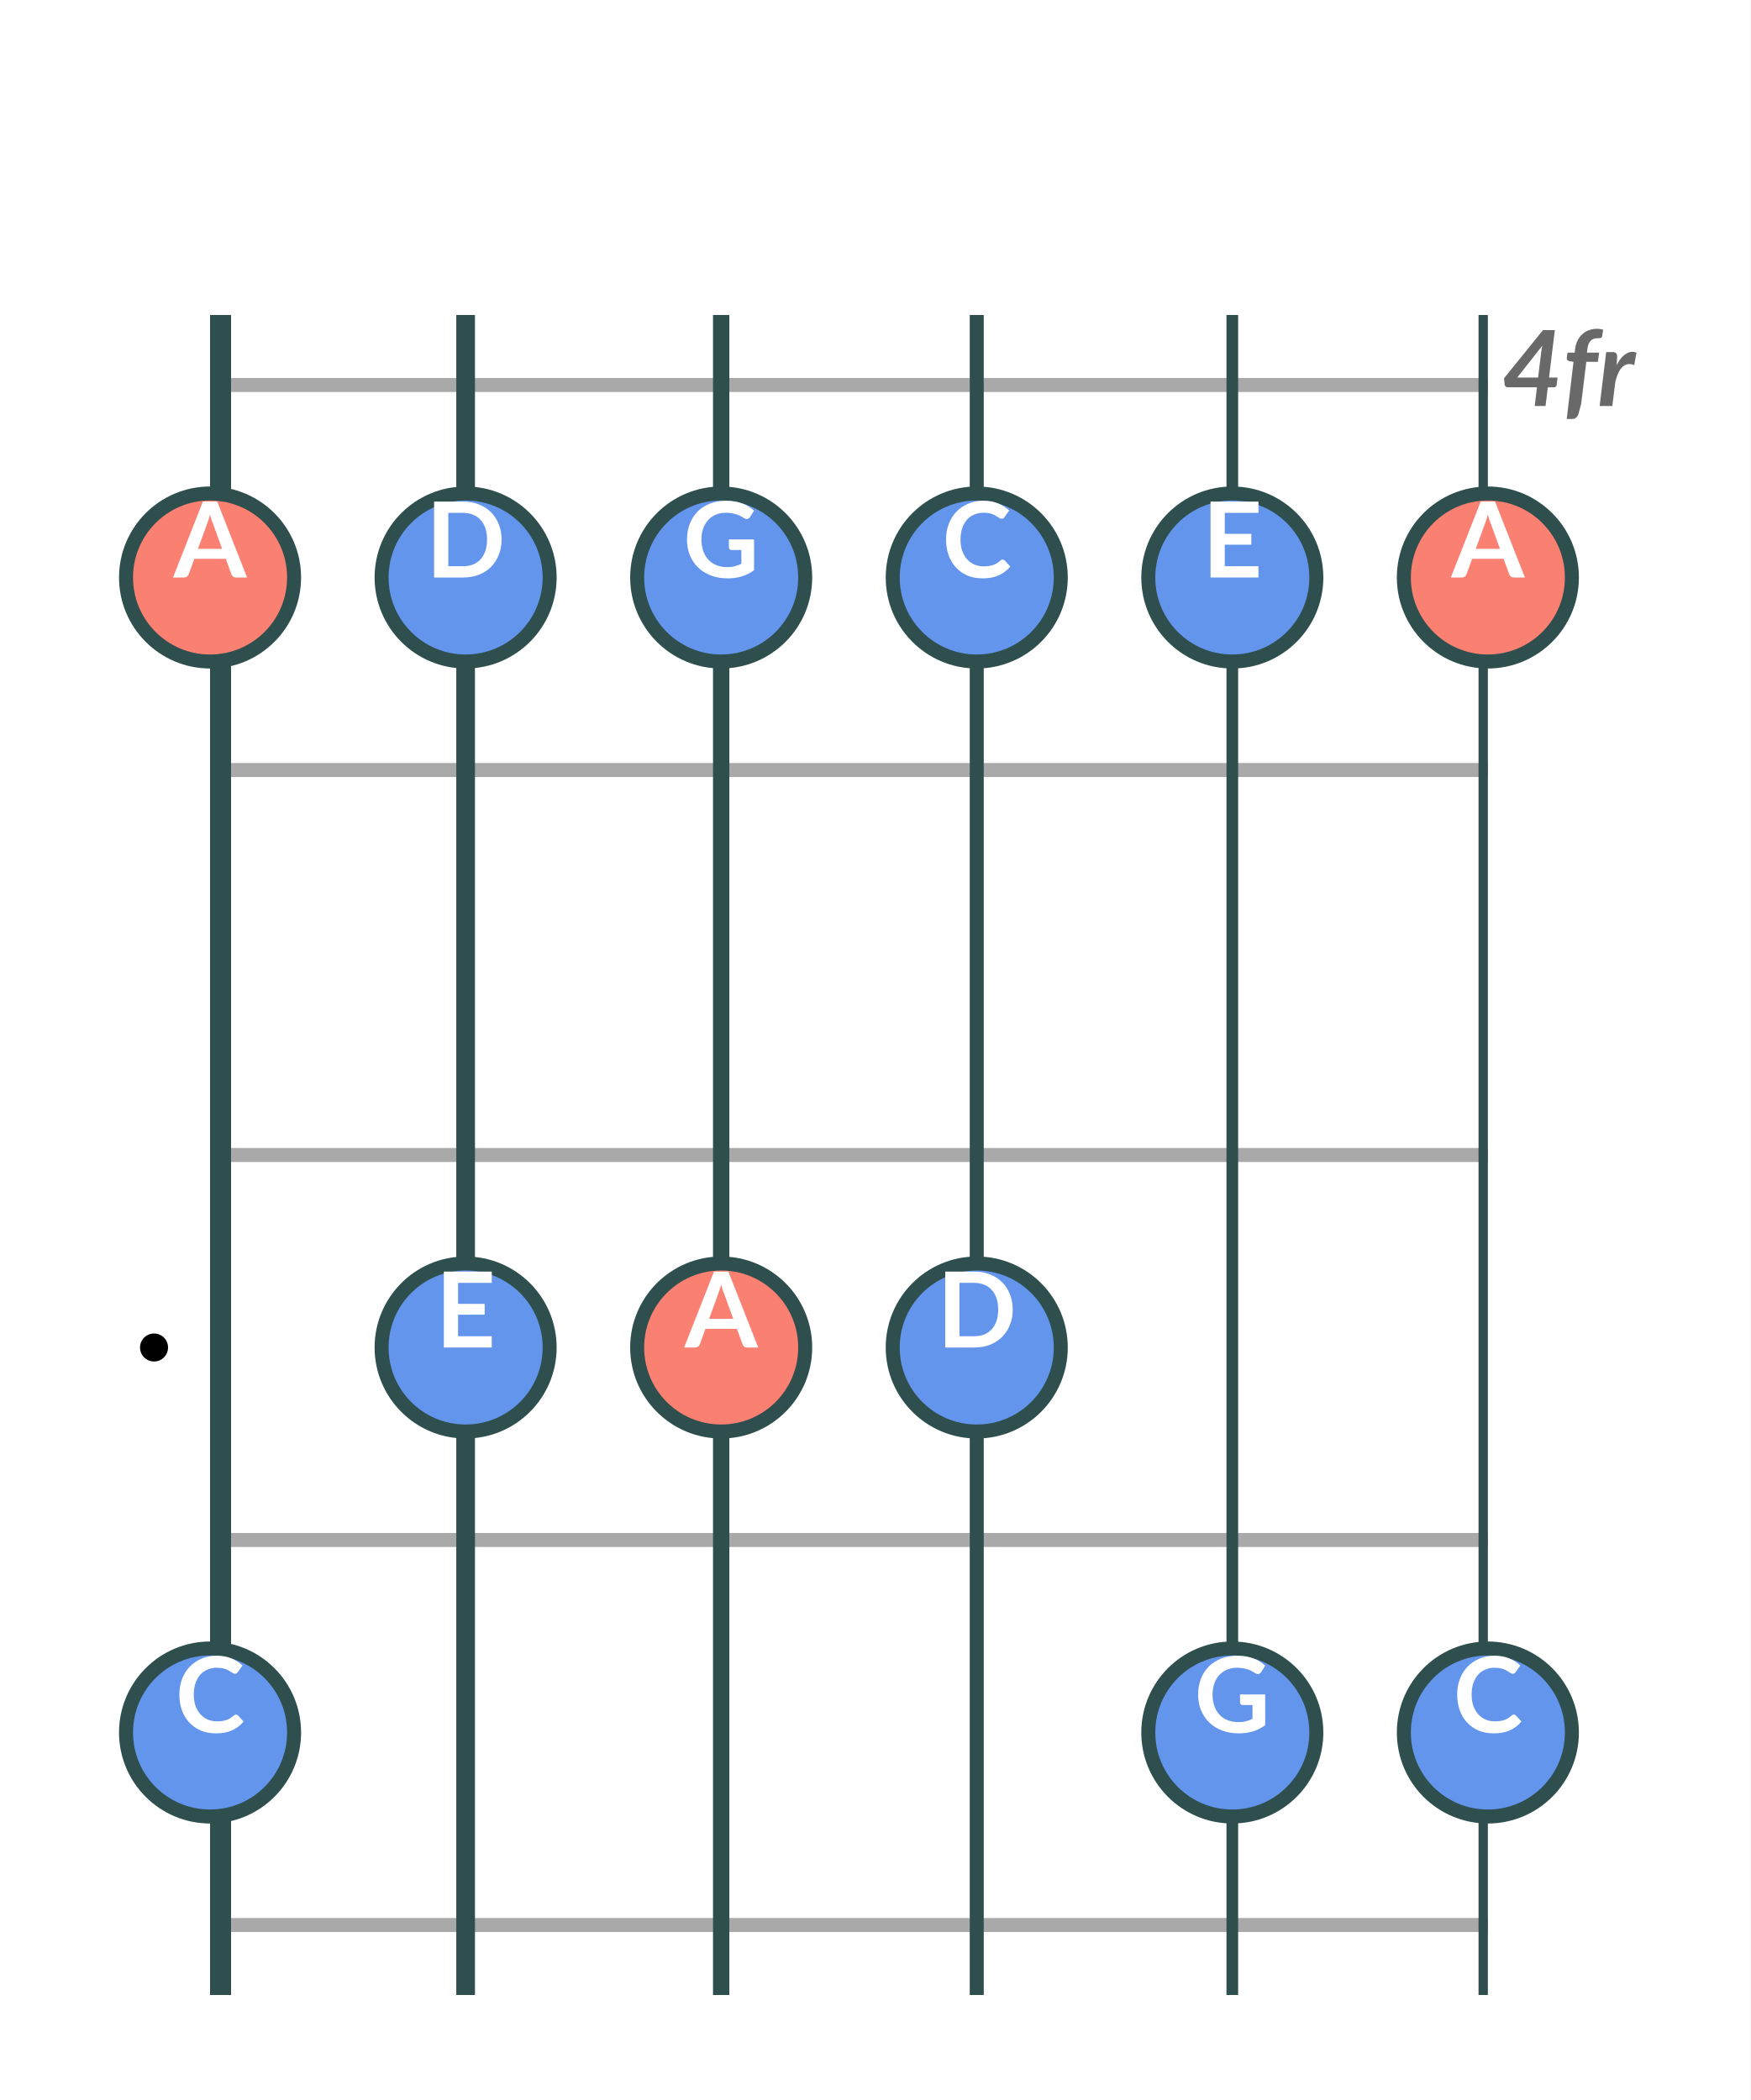
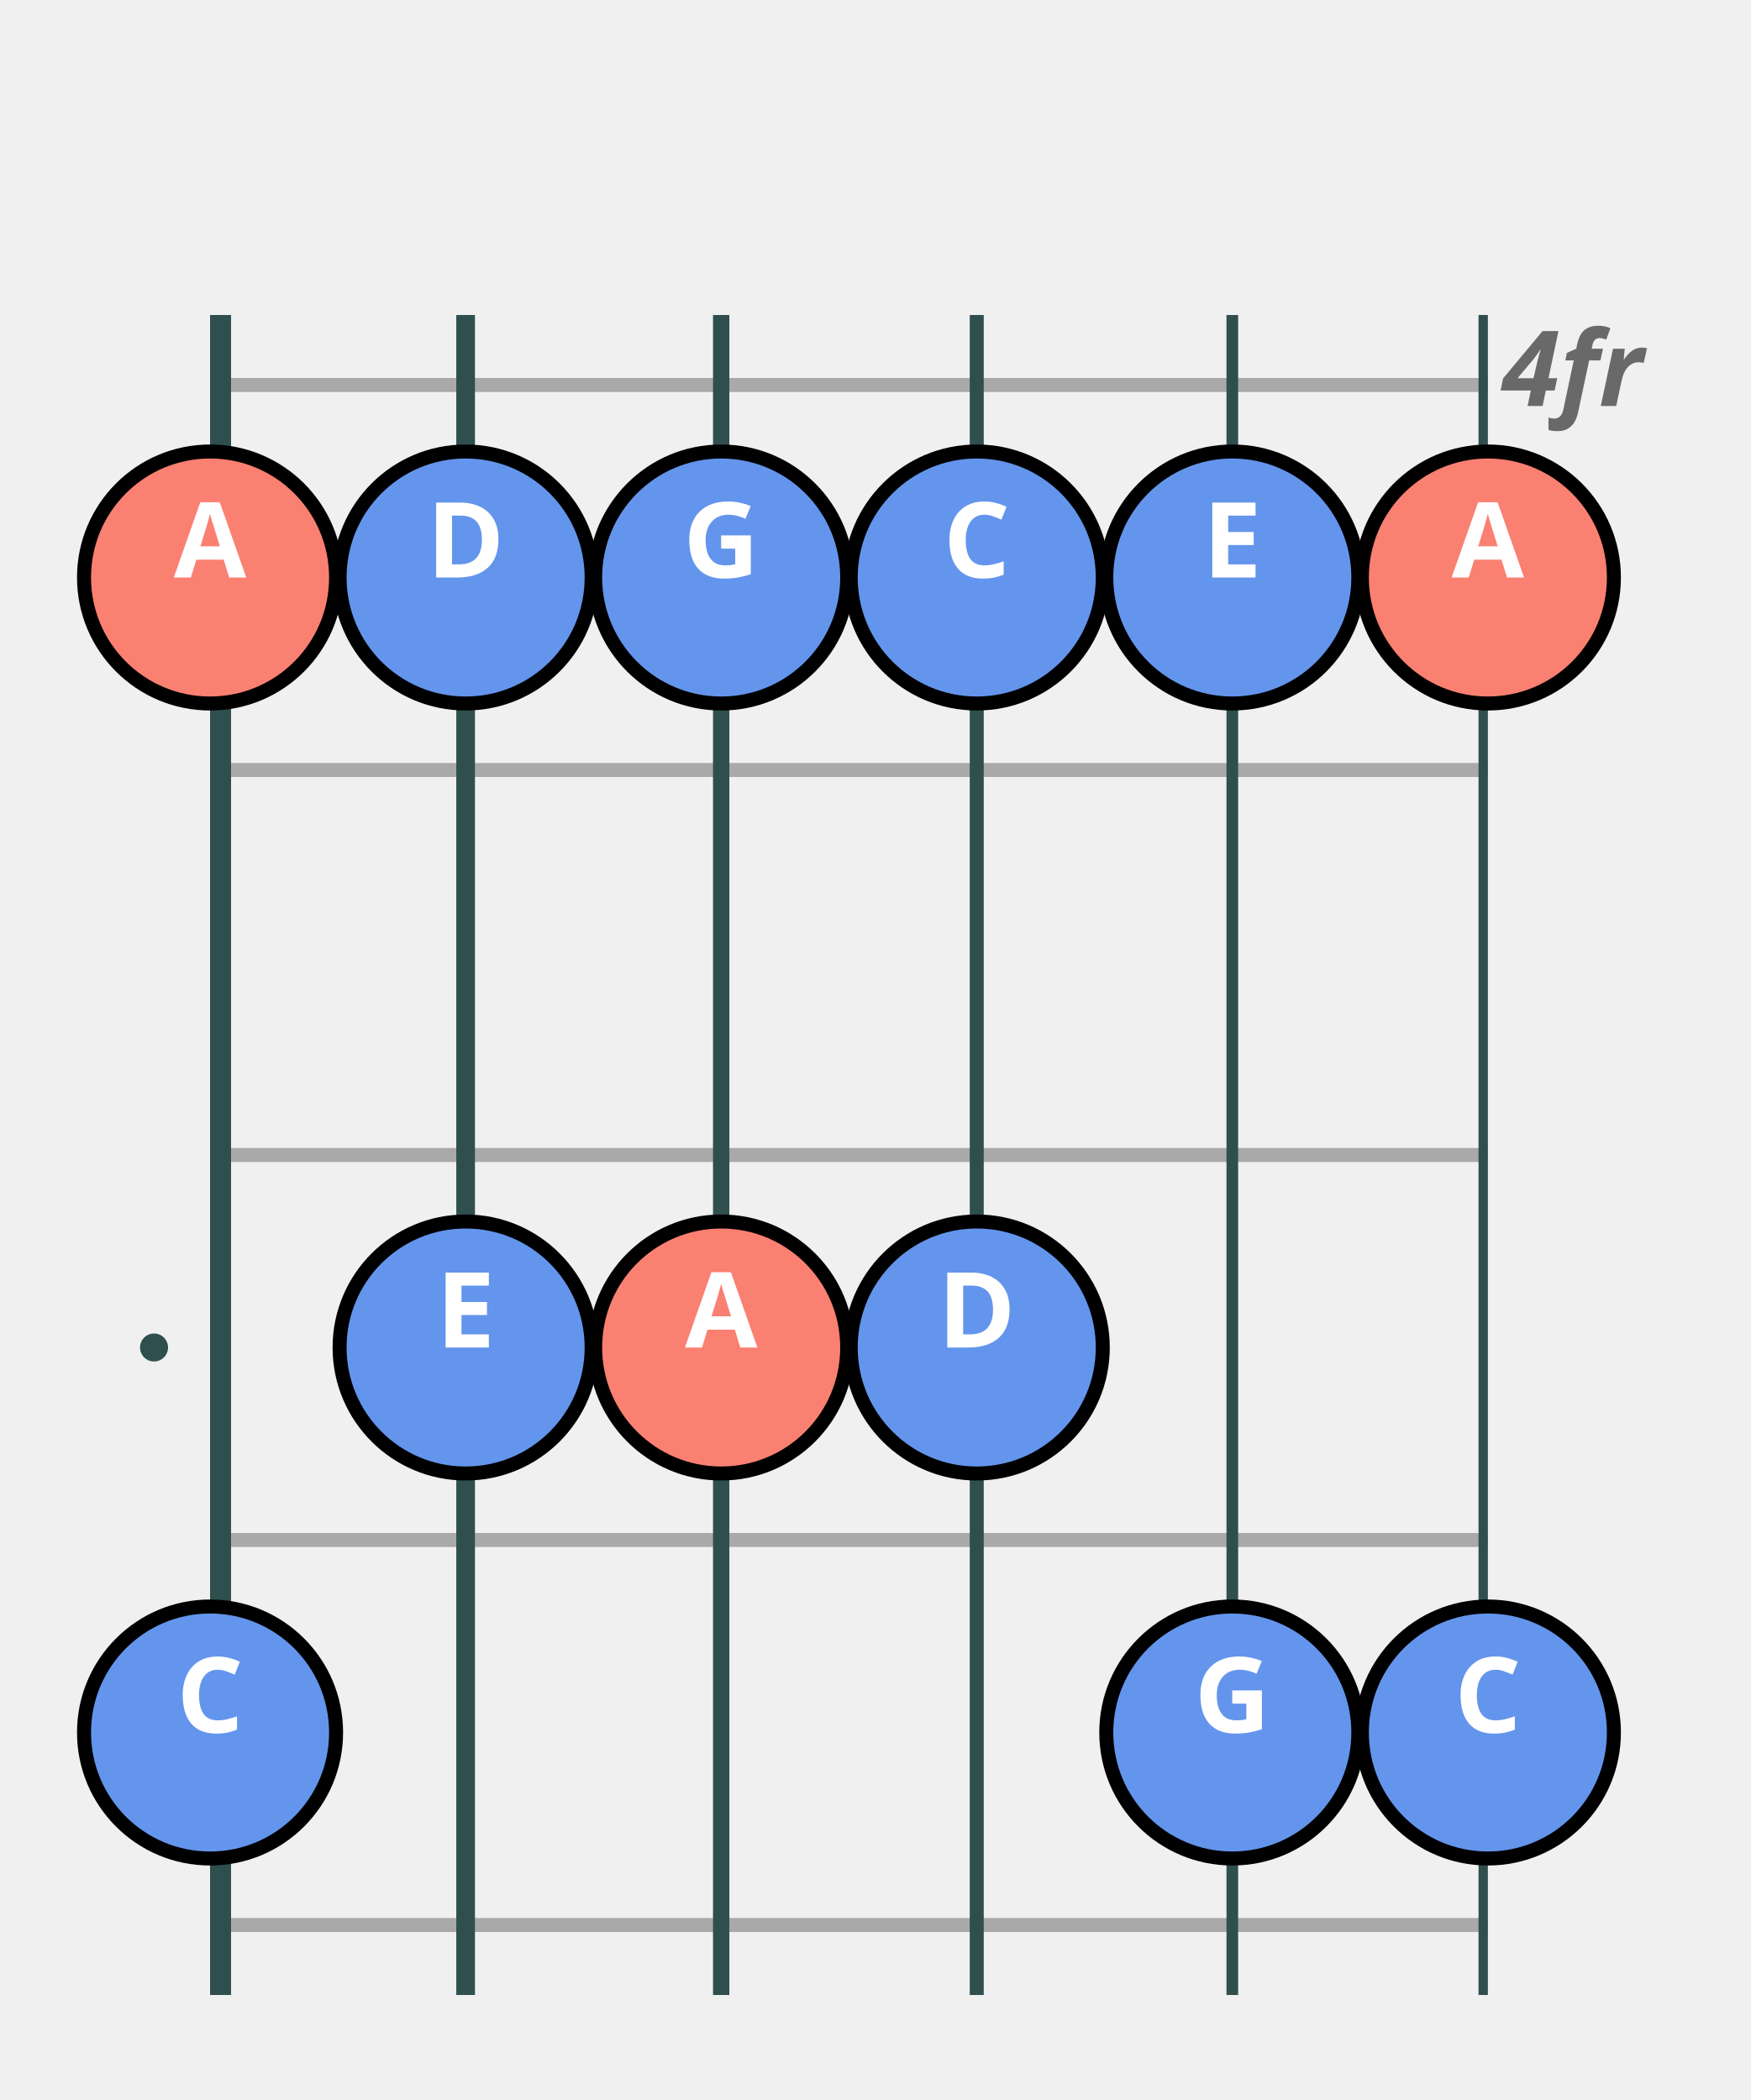
<svg xmlns="http://www.w3.org/2000/svg" baseProfile="full" height="300" version="1.1" width="250">
  <defs />
-   <rect fill="white" height="300" width="250" x="0" y="0" />
  <line stroke="darkgray" stroke-width="2" x1="30" x2="212.5" y1="55.0" y2="55.0" />
  <line stroke="darkgray" stroke-width="2" x1="30" x2="212.5" y1="110.0" y2="110.0" />
  <line stroke="darkgray" stroke-width="2" x1="30" x2="212.5" y1="165.0" y2="165.0" />
  <line stroke="darkgray" stroke-width="2" x1="30" x2="212.5" y1="220.0" y2="220.0" />
  <line stroke="darkgray" stroke-width="2" x1="30" x2="212.5" y1="275.0" y2="275.0" />
-   <circle cx="22" cy="82.5" fill="black" r="2" />
-   <circle cx="22" cy="192.5" fill="black" r="2" />
-   <text fill="dimgray" font-family="Lato" font-size="15" font-style="italic" font-weight="bold" text-anchor="start" x="214.5" y="58.0">4fr</text>
+   <circle cx="22" cy="82.5" fill="darkslategray" r="2" />
+   <circle cx="22" cy="192.5" fill="darkslategray" r="2" />
+   <text fill="dimgray" font-family="Verdana" font-size="15" font-style="italic" font-weight="bold" text-anchor="start" x="214.5" y="58.0">4fr</text>
  <line stroke="darkslategray" stroke-width="3.0" x1="31.5" x2="31.5" y1="45.0" y2="285.0" />
  <line stroke="darkslategray" stroke-width="2.667" x1="66.5" x2="66.5" y1="45.0" y2="285.0" />
  <line stroke="darkslategray" stroke-width="2.333" x1="103.0" x2="103.0" y1="45.0" y2="285.0" />
  <line stroke="darkslategray" stroke-width="2.0" x1="139.5" x2="139.5" y1="45.0" y2="285.0" />
  <line stroke="darkslategray" stroke-width="1.667" x1="176.0" x2="176.0" y1="45.0" y2="285.0" />
  <line stroke="darkslategray" stroke-width="1.333" x1="211.833" x2="211.833" y1="45.0" y2="285.0" />
-   <circle cx="30.0" cy="82.5" fill="salmon" r="12" stroke="darkslategray" stroke-width="2" />
-   <text alignment-baseline="central" fill="white" font-family="Lato" font-size="15" font-weight="bold" text-anchor="middle" x="30.0" y="82.5">A</text>
-   <circle cx="66.5" cy="82.5" fill="cornflowerblue" r="12" stroke="darkslategray" stroke-width="2" />
-   <text alignment-baseline="central" fill="white" font-family="Lato" font-size="15" font-weight="bold" text-anchor="middle" x="66.5" y="82.5">D</text>
-   <circle cx="103.0" cy="82.5" fill="cornflowerblue" r="12" stroke="darkslategray" stroke-width="2" />
-   <text alignment-baseline="central" fill="white" font-family="Lato" font-size="15" font-weight="bold" text-anchor="middle" x="103.0" y="82.5">G</text>
-   <circle cx="139.5" cy="82.5" fill="cornflowerblue" r="12" stroke="darkslategray" stroke-width="2" />
-   <text alignment-baseline="central" fill="white" font-family="Lato" font-size="15" font-weight="bold" text-anchor="middle" x="139.5" y="82.5">C</text>
-   <circle cx="176.0" cy="82.5" fill="cornflowerblue" r="12" stroke="darkslategray" stroke-width="2" />
-   <text alignment-baseline="central" fill="white" font-family="Lato" font-size="15" font-weight="bold" text-anchor="middle" x="176.0" y="82.5">E</text>
-   <circle cx="212.5" cy="82.5" fill="salmon" r="12" stroke="darkslategray" stroke-width="2" />
-   <text alignment-baseline="central" fill="white" font-family="Lato" font-size="15" font-weight="bold" text-anchor="middle" x="212.5" y="82.5">A</text>
-   <circle cx="30.0" cy="247.5" fill="cornflowerblue" r="12" stroke="darkslategray" stroke-width="2" />
-   <text alignment-baseline="central" fill="white" font-family="Lato" font-size="15" font-weight="bold" text-anchor="middle" x="30.0" y="247.5">C</text>
-   <circle cx="66.5" cy="192.5" fill="cornflowerblue" r="12" stroke="darkslategray" stroke-width="2" />
-   <text alignment-baseline="central" fill="white" font-family="Lato" font-size="15" font-weight="bold" text-anchor="middle" x="66.5" y="192.5">E</text>
-   <circle cx="103.0" cy="192.5" fill="salmon" r="12" stroke="darkslategray" stroke-width="2" />
-   <text alignment-baseline="central" fill="white" font-family="Lato" font-size="15" font-weight="bold" text-anchor="middle" x="103.0" y="192.5">A</text>
-   <circle cx="139.5" cy="192.5" fill="cornflowerblue" r="12" stroke="darkslategray" stroke-width="2" />
-   <text alignment-baseline="central" fill="white" font-family="Lato" font-size="15" font-weight="bold" text-anchor="middle" x="139.5" y="192.5">D</text>
-   <circle cx="176.0" cy="247.5" fill="cornflowerblue" r="12" stroke="darkslategray" stroke-width="2" />
-   <text alignment-baseline="central" fill="white" font-family="Lato" font-size="15" font-weight="bold" text-anchor="middle" x="176.0" y="247.5">G</text>
-   <circle cx="212.5" cy="247.5" fill="cornflowerblue" r="12" stroke="darkslategray" stroke-width="2" />
-   <text alignment-baseline="central" fill="white" font-family="Lato" font-size="15" font-weight="bold" text-anchor="middle" x="212.5" y="247.5">C</text>
+   <circle cx="30.0" cy="82.5" fill="salmon" r="18" stroke="black" stroke-width="2" />
+   <text alignment-baseline="central" fill="white" font-family="Verdana" font-size="15" font-weight="bold" text-anchor="middle" x="30.0" y="82.5">A</text>
+   <circle cx="66.5" cy="82.5" fill="cornflowerblue" r="18" stroke="black" stroke-width="2" />
+   <text alignment-baseline="central" fill="white" font-family="Verdana" font-size="15" font-weight="bold" text-anchor="middle" x="66.5" y="82.5">D</text>
+   <circle cx="103.0" cy="82.5" fill="cornflowerblue" r="18" stroke="black" stroke-width="2" />
+   <text alignment-baseline="central" fill="white" font-family="Verdana" font-size="15" font-weight="bold" text-anchor="middle" x="103.0" y="82.5">G</text>
+   <circle cx="139.5" cy="82.5" fill="cornflowerblue" r="18" stroke="black" stroke-width="2" />
+   <text alignment-baseline="central" fill="white" font-family="Verdana" font-size="15" font-weight="bold" text-anchor="middle" x="139.5" y="82.5">C</text>
+   <circle cx="176.0" cy="82.5" fill="cornflowerblue" r="18" stroke="black" stroke-width="2" />
+   <text alignment-baseline="central" fill="white" font-family="Verdana" font-size="15" font-weight="bold" text-anchor="middle" x="176.0" y="82.5">E</text>
+   <circle cx="212.5" cy="82.5" fill="salmon" r="18" stroke="black" stroke-width="2" />
+   <text alignment-baseline="central" fill="white" font-family="Verdana" font-size="15" font-weight="bold" text-anchor="middle" x="212.5" y="82.5">A</text>
+   <circle cx="30.0" cy="247.5" fill="cornflowerblue" r="18" stroke="black" stroke-width="2" />
+   <text alignment-baseline="central" fill="white" font-family="Verdana" font-size="15" font-weight="bold" text-anchor="middle" x="30.0" y="247.5">C</text>
+   <circle cx="66.5" cy="192.5" fill="cornflowerblue" r="18" stroke="black" stroke-width="2" />
+   <text alignment-baseline="central" fill="white" font-family="Verdana" font-size="15" font-weight="bold" text-anchor="middle" x="66.5" y="192.5">E</text>
+   <circle cx="103.0" cy="192.5" fill="salmon" r="18" stroke="black" stroke-width="2" />
+   <text alignment-baseline="central" fill="white" font-family="Verdana" font-size="15" font-weight="bold" text-anchor="middle" x="103.0" y="192.5">A</text>
+   <circle cx="139.5" cy="192.5" fill="cornflowerblue" r="18" stroke="black" stroke-width="2" />
+   <text alignment-baseline="central" fill="white" font-family="Verdana" font-size="15" font-weight="bold" text-anchor="middle" x="139.5" y="192.5">D</text>
+   <circle cx="176.0" cy="247.5" fill="cornflowerblue" r="18" stroke="black" stroke-width="2" />
+   <text alignment-baseline="central" fill="white" font-family="Verdana" font-size="15" font-weight="bold" text-anchor="middle" x="176.0" y="247.5">G</text>
+   <circle cx="212.5" cy="247.5" fill="cornflowerblue" r="18" stroke="black" stroke-width="2" />
+   <text alignment-baseline="central" fill="white" font-family="Verdana" font-size="15" font-weight="bold" text-anchor="middle" x="212.5" y="247.5">C</text>
</svg>
